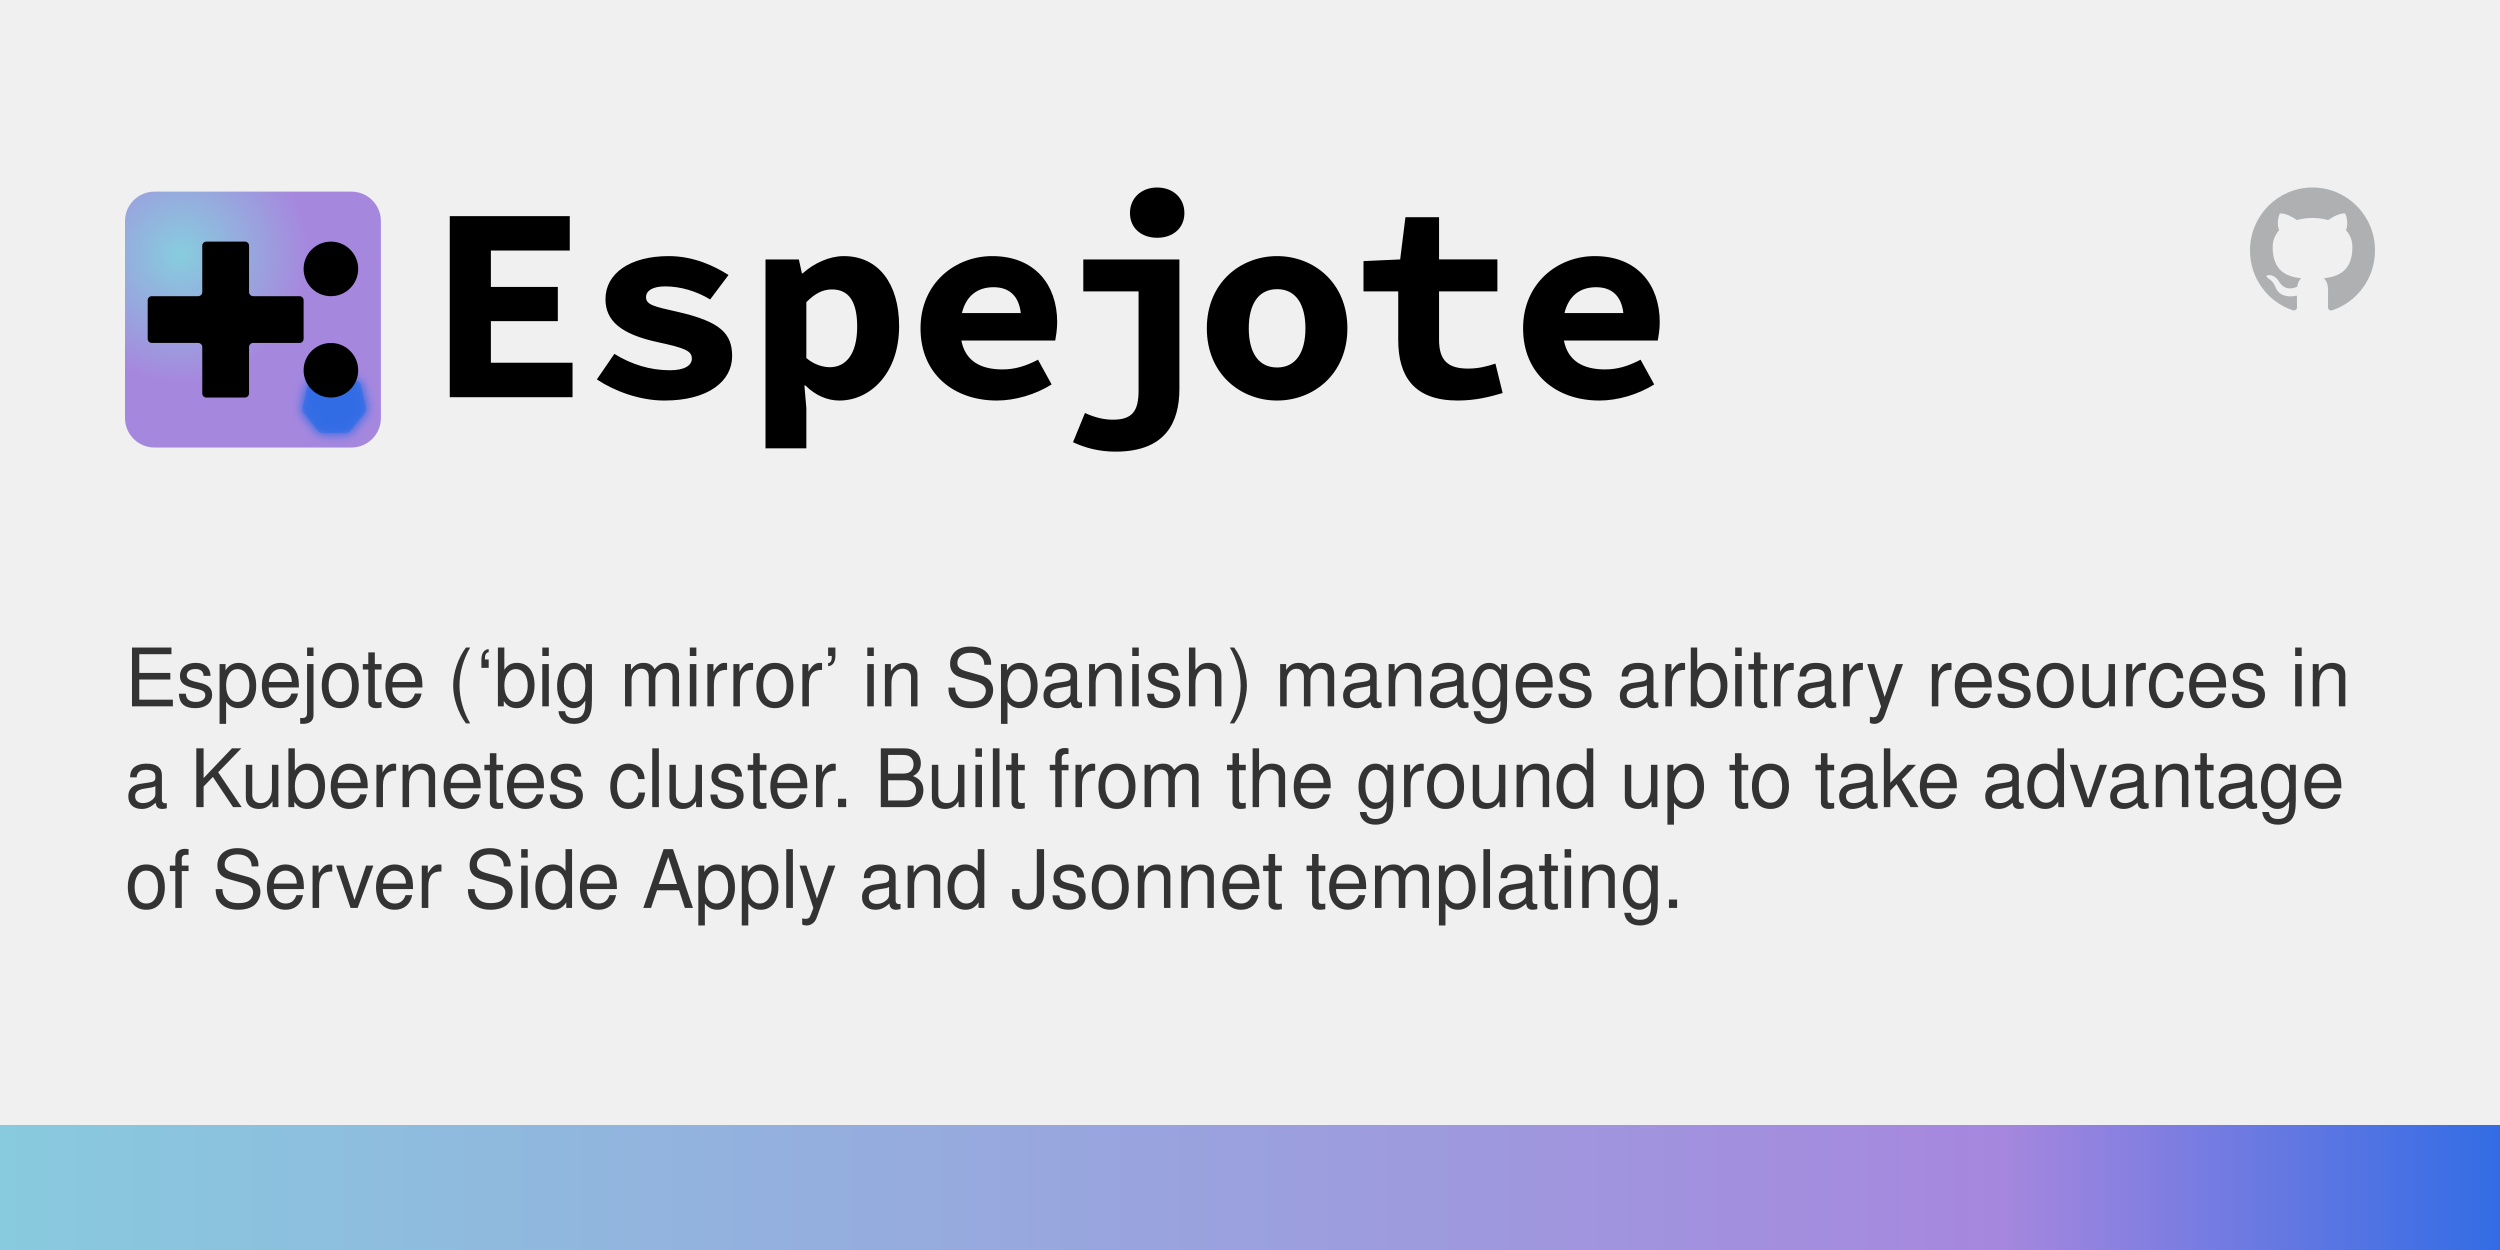
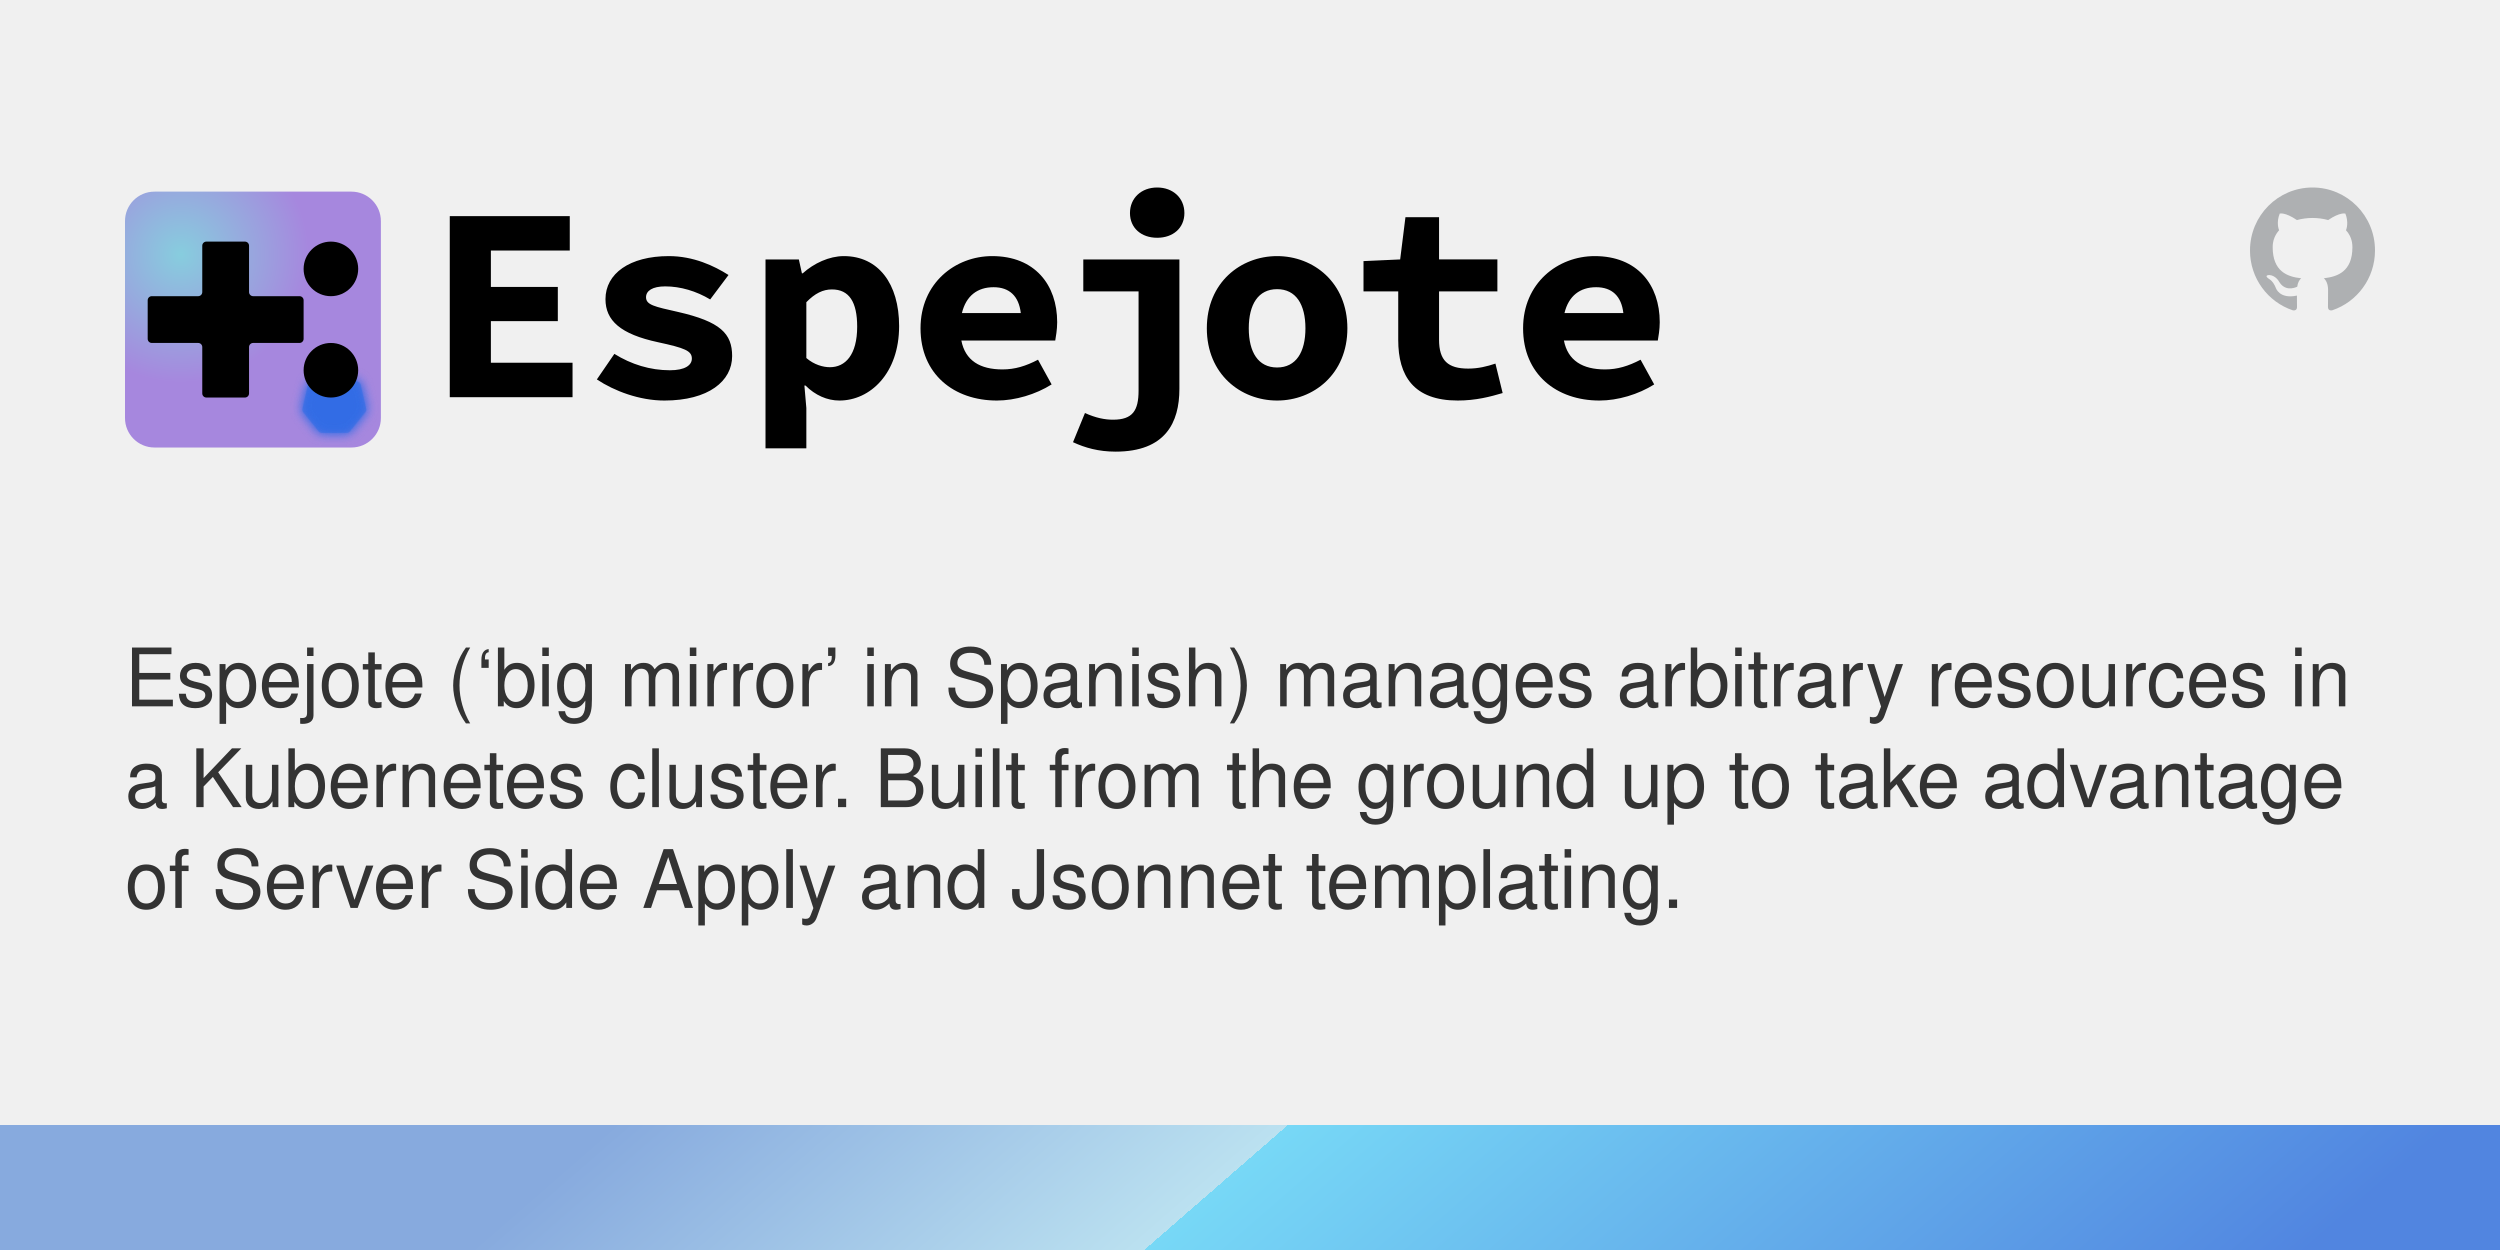
<svg xmlns="http://www.w3.org/2000/svg" xmlns:xlink="http://www.w3.org/1999/xlink" width="400mm" height="200mm" viewBox="0 0 400 200" version="1.1" id="svg1" xml:space="preserve">
  <defs id="defs1">
    <linearGradient id="linearGradient7">
      <stop style="stop-color:#88cade;stop-opacity:1;" offset="0" id="stop7" />
      <stop style="stop-color:#a687de;stop-opacity:1;" offset="0.8" id="stop10" />
      <stop style="stop-color:#326ce5;stop-opacity:1;" offset="1" id="stop8" />
    </linearGradient>
    <rect x="-86.295" y="-195.3" width="62.072" height="80.24" id="rect6" />
    <linearGradient id="linearGradient4">
      <stop style="stop-color:#87cdde;stop-opacity:1;" offset="0" id="stop4" />
      <stop style="stop-color:#a687de;stop-opacity:1;" offset="1" id="stop5" />
    </linearGradient>
    <linearGradient id="swatch1">
      <stop style="stop-color:#87aade;stop-opacity:1;" offset="0" id="stop1" />
    </linearGradient>
    <radialGradient xlink:href="#linearGradient4" id="radialGradient5" cx="31.687" cy="33.494" fx="31.687" fy="33.494" r="32.5" gradientUnits="userSpaceOnUse" spreadMethod="pad" gradientTransform="matrix(0.629869,0,0,0.629869,8.977291,19.63814)" />
    <filter style="color-interpolation-filters:sRGB" id="filter76" x="-0.228" y="-0.235" width="1.456" height="1.47">
      <feGaussianBlur stdDeviation="56.774" result="fbSourceGraphic" id="feGaussianBlur75" />
      <feGaussianBlur stdDeviation="10" in="SourceGraphic" result="result1" id="feGaussianBlur76" />
      <feComposite in2="result1" operator="arithmetic" in="fbSourceGraphic" k2="0.5" k3="0.5" result="result2" id="feComposite76" k1="0" k4="0" />
      <feBlend in2="fbSourceGraphic" mode="normal" result="result3" id="feBlend76" />
    </filter>
    <linearGradient xlink:href="#linearGradient7" id="linearGradient8" x1="0" y1="190" x2="400" y2="190" gradientUnits="userSpaceOnUse" />
+     <linearGradient xlink:href="#linearGradient3" id="linearGradient4-5" x1="2.565" y1="48.926" x2="95.673" y2="54.278" gradientUnits="userSpaceOnUse" gradientTransform="matrix(6.153846,0,0,0.3076923,-107.689,174.6154)" />
+     <linearGradient id="linearGradient3">
+       <stop style="stop-color:#87aade;stop-opacity:1;" offset="0.311" id="stop15" />
+       <stop style="stop-color:#bbe1f0;stop-opacity:1;" offset="0.499" id="stop17" />
+       <stop style="stop-color:#77d8f6;stop-opacity:1;" offset="0.499" id="stop18" />
+       <stop style="stop-color:#5185e0;stop-opacity:1;" offset="0.823" id="stop5-2" />
+     </linearGradient>
  </defs>
  <g id="layer1">
    <rect style="mix-blend-mode:normal;fill:url(#radialGradient5);fill-opacity:1;fill-rule:nonzero;stroke-width:0.167;stroke-dasharray:none" id="rect1" width="40.941" height="40.941" x="20" y="30.661" ry="4.712" rx="4.712" />
    <g id="g3052" transform="matrix(0.01456749,0,0,0.01456749,48.1304,56.64186)" style="filter:url(#filter76)">
      <path style="fill:#326ce5;fill-opacity:1;stroke:#ffffff;stroke-width:0;stroke-miterlimit:4;stroke-dasharray:none;stroke-opacity:1" d="m 365.312,184.812 a 46.725,46.342 0 0 0 -17.906,4.531 l -244.344,116.75 a 46.725,46.342 0 0 0 -25.281,31.438 L 17.5,599.781 A 46.725,46.342 0 0 0 23.844,635.312 46.725,46.342 0 0 0 26.5,639 l 169.125,210.281 a 46.725,46.342 0 0 0 36.531,17.438 L 503.375,866.656 A 46.725,46.342 0 0 0 539.906,849.25 L 708.969,638.938 A 46.725,46.342 0 0 0 718,599.719 l -60.375,-262.25 a 46.725,46.342 0 0 0 -25.281,-31.438 l -244.375,-116.688 A 46.725,46.342 0 0 0 365.312,184.812 Z" id="path3055" />
    </g>
    <g id="g76" transform="matrix(1.247426,0,0,1.247426,10.11941,69.31676)">
      <path id="rect76" style="fill:#000000;fill-opacity:1;fill-rule:nonzero;stroke-width:0.265;stroke-dasharray:none" d="m 17.831,-24.052 0,5.947 a 0.526,0.526 135 0 1 -0.526,0.526 h -5.948 a 0.526,0.526 135 0 0 -0.526,0.526 v 4.948 a 0.526,0.526 45 0 0 0.526,0.526 h 5.948 a 0.526,0.526 45 0 1 0.526,0.526 v 5.948 a 0.526,0.526 45 0 0 0.526,0.526 h 4.948 a 0.526,0.526 135 0 0 0.526,-0.526 l 0,-5.948 a 0.526,0.526 135 0 1 0.526,-0.526 h 5.947 a 0.526,0.526 135 0 0 0.526,-0.526 v -4.948 a 0.526,0.526 45 0 0 -0.526,-0.526 h -5.947 a 0.526,0.526 45 0 1 -0.526,-0.526 v -5.947 a 0.526,0.526 45 0 0 -0.526,-0.526 l -4.948,0 a 0.526,0.526 135 0 0 -0.526,0.526 z" />
      <circle style="fill:#000000;fill-opacity:1;fill-rule:nonzero;stroke-width:0.265;stroke-dasharray:none" id="path76" cx="34.331" cy="-21.078" r="3.5" />
      <circle style="fill:#000000;fill-opacity:1;fill-rule:nonzero;stroke-width:0.265;stroke-dasharray:none" id="path76-2" cx="34.331" cy="-8.078" r="3.5" />
    </g>
    <path style="font-weight:bold;font-size:70.556px;font-family:'Source Code Pro';-inkscape-font-specification:'Source Code Pro, Bold';stroke-width:0.167" d="M 71.964,63.553 H 91.607 V 58.042 H 78.541 V 51.376 h 10.71 V 45.91 H 78.541 V 40.088 H 91.163 V 34.577 H 71.964 Z m 34.334,0.533 c 7.066,0 10.844,-3.111 10.844,-7.111 0,-3.6 -1.867,-5.511 -8.666,-7.066 -3.733,-0.844 -5.111,-1.111 -5.111,-2.355 0,-1.022 1.022,-1.733 3.066,-1.733 2.444,0 4.977,0.755 7.199,2.089 l 2.933,-3.911 c -2.311,-1.467 -5.6,-3.022 -9.555,-3.022 -6.266,0 -10.132,2.8 -10.132,6.888 0,3.422 2.4,5.6 8.399,6.888 4.311,0.933 5.422,1.378 5.422,2.622 0,1.067 -1.111,1.867 -3.511,1.867 -3.155,0 -6.177,-0.933 -8.888,-2.622 l -2.8,4.089 c 2.8,1.867 6.844,3.377 10.799,3.377 z m 16.184,7.644 h 6.533 v -6.444 l -0.311,-3.6 h 0.178 c 1.555,1.555 3.466,2.4 5.422,2.4 4.933,0 9.555,-4.355 9.555,-11.91 0,-6.799 -3.333,-11.199 -8.844,-11.199 -2.355,0 -4.8,1.155 -6.577,2.755 h -0.133 l -0.489,-2.222 h -5.333 z m 10.31,-12.977 c -1.111,0 -2.533,-0.4 -3.777,-1.467 v -8.933 c 1.378,-1.422 2.666,-2.044 4.089,-2.044 2.755,0 4.044,2 4.044,5.955 0,4.533 -1.911,6.488 -4.355,6.488 z M 158.972,45.954 c 2.533,0 4.044,1.422 4.355,4.133 h -9.421 c 0.667,-2.755 2.489,-4.133 5.066,-4.133 z m 0.533,18.132 c 2.933,0 6.222,-0.978 8.755,-2.578 l -2.178,-3.955 c -1.955,1.022 -3.689,1.555 -5.688,1.555 -3.6,0 -5.955,-1.422 -6.577,-4.622 h 15.021 c 0.089,-0.533 0.311,-1.733 0.311,-2.933 0,-6 -3.6,-10.577 -10.399,-10.577 -5.911,0 -11.466,4.311 -11.466,11.555 0,7.333 5.333,11.555 12.221,11.555 z m 18.978,8.177 c 7.999,0 10.221,-4.666 10.221,-10.044 V 41.51 h -15.377 v 5.111 h 8.844 v 15.865 c 0,3.2 -0.933,4.666 -4.089,4.666 -1.289,0 -2.711,-0.267 -4.489,-1.067 l -1.911,4.666 c 1.911,0.889 4.089,1.511 6.799,1.511 z m 6.666,-34.219 c 2.533,0 4.355,-1.555 4.355,-3.955 C 189.505,31.689 187.683,30 185.15,30 c -2.533,0 -4.355,1.689 -4.355,4.089 0,2.4 1.822,3.955 4.355,3.955 z m 19.188,26.042 c 5.822,0 11.244,-4.222 11.244,-11.555 0,-7.333 -5.422,-11.555 -11.244,-11.555 -5.822,0 -11.244,4.222 -11.244,11.555 0,7.333 5.422,11.555 11.244,11.555 z m 0,-5.288 c -3.022,0 -4.533,-2.444 -4.533,-6.266 0,-3.822 1.511,-6.266 4.533,-6.266 3.022,0 4.533,2.444 4.533,6.266 0,3.822 -1.511,6.266 -4.533,6.266 z m 28.888,5.288 c 2.933,0 5.244,-0.622 7.199,-1.2 l -1.155,-4.711 c -1.333,0.444 -2.711,0.8 -4.355,0.8 -3.244,0 -4.666,-1.289 -4.666,-4.622 v -7.733 h 9.333 v -5.111 h -9.333 v -6.755 h -5.377 l -0.844,6.755 -5.866,0.267 v 4.844 h 5.555 v 7.777 c 0,5.777 2.489,9.688 9.51,9.688 z m 22.157,-18.132 c 2.533,0 4.044,1.422 4.355,4.133 h -9.421 c 0.667,-2.755 2.489,-4.133 5.066,-4.133 z m 0.533,18.132 c 2.933,0 6.222,-0.978 8.755,-2.578 l -2.178,-3.955 c -1.955,1.022 -3.689,1.555 -5.688,1.555 -3.6,0 -5.955,-1.422 -6.577,-4.622 h 15.021 c 0.089,-0.533 0.311,-1.733 0.311,-2.933 0,-6 -3.6,-10.577 -10.399,-10.577 -5.911,0 -11.466,4.311 -11.466,11.555 0,7.333 5.333,11.555 12.221,11.555 z" id="text88" aria-label="Espejote" />
    <text xml:space="preserve" style="font-style:normal;font-variant:normal;font-weight:normal;font-stretch:normal;font-size:12.902px;font-family:Helvetica;-inkscape-font-specification:'Helvetica, Normal';font-variant-ligatures:normal;font-variant-caps:normal;font-variant-numeric:normal;font-variant-east-asian:normal;text-align:start;writing-mode:lr-tb;direction:ltr;text-anchor:start;white-space:pre;inline-size:374.051;display:inline;fill:#333333;fill-opacity:1;stroke-width:0.023" x="94.603" y="132.558" id="text1" transform="matrix(0.9689831,0,0,1,-71.66921,-19.54713)">
      <tspan x="94.603" y="132.558" id="tspan2">Espejote (‘big mirror’ in Spanish) manages arbitrary resources in </tspan>
      <tspan x="94.603" y="148.685" id="tspan3">a Kubernetes cluster. Built from the ground up to take advantage </tspan>
      <tspan x="94.603" y="164.812" id="tspan4">of Server Side Apply and Jsonnet templating.
</tspan>
    </text>
    <text xml:space="preserve" transform="scale(0.2645833)" id="text6" style="font-style:normal;font-variant:normal;font-weight:normal;font-stretch:normal;font-size:53.333px;font-family:Helvetica;-inkscape-font-specification:'Helvetica, Normal';font-variant-ligatures:normal;font-variant-caps:normal;font-variant-numeric:normal;font-variant-east-asian:normal;text-align:start;writing-mode:lr-tb;direction:ltr;white-space:pre;shape-inside:url(#rect6);display:inline;fill:#000000;fill-opacity:1;stroke-width:0.087" />
    <rect style="fill:url(#linearGradient8);fill-opacity:1;stroke-width:0.023" id="rect7" width="400" height="20" x="3.5527137e-15" y="180" rx="0" ry="0" />
  </g>
  <path fill-rule="evenodd" clip-rule="evenodd" d="M 370.008,30 C 364.474,30 360,34.507 360,40.083 c 0,4.457 2.867,8.23 6.843,9.565 0.497,0.1 0.679,-0.217 0.679,-0.484 0,-0.234 -0.016,-1.035 -0.016,-1.87 -2.784,0.601 -3.364,-1.202 -3.364,-1.202 -0.447,-1.169 -1.11,-1.469 -1.11,-1.469 -0.911,-0.618 0.066,-0.618 0.066,-0.618 1.011,0.067 1.541,1.035 1.541,1.035 0.895,1.536 2.336,1.102 2.916,0.835 0.083,-0.651 0.348,-1.102 0.63,-1.352 -2.22,-0.234 -4.557,-1.102 -4.557,-4.975 0,-1.102 0.397,-2.003 1.027,-2.704 -0.099,-0.25 -0.447,-1.286 0.1,-2.671 0,0 0.845,-0.267 2.75,1.035 a 9.622,9.622 0 0 1 2.502,-0.334 c 0.845,0 1.706,0.117 2.502,0.334 1.906,-1.302 2.751,-1.035 2.751,-1.035 0.547,1.385 0.199,2.421 0.099,2.671 0.646,0.701 1.027,1.602 1.027,2.704 0,3.873 -2.336,4.724 -4.573,4.975 0.365,0.317 0.679,0.918 0.679,1.87 0,1.352 -0.016,2.437 -0.016,2.771 0,0.267 0.182,0.584 0.679,0.484 3.977,-1.336 6.843,-5.108 6.843,-9.565 C 380.016,34.507 375.526,30 370.008,30 Z" fill="#24292f" id="path1" style="fill:#24292f;fill-opacity:0.322;stroke-width:0.205" />
+   <rect style="mix-blend-mode:normal;fill:url(#linearGradient4-5);fill-opacity:1;fill-rule:nonzero;stroke-width:0.365;stroke-dasharray:none" id="rect1-3" width="400" height="20" x="0.003" y="180" ry="0" rx="0" />
</svg>
